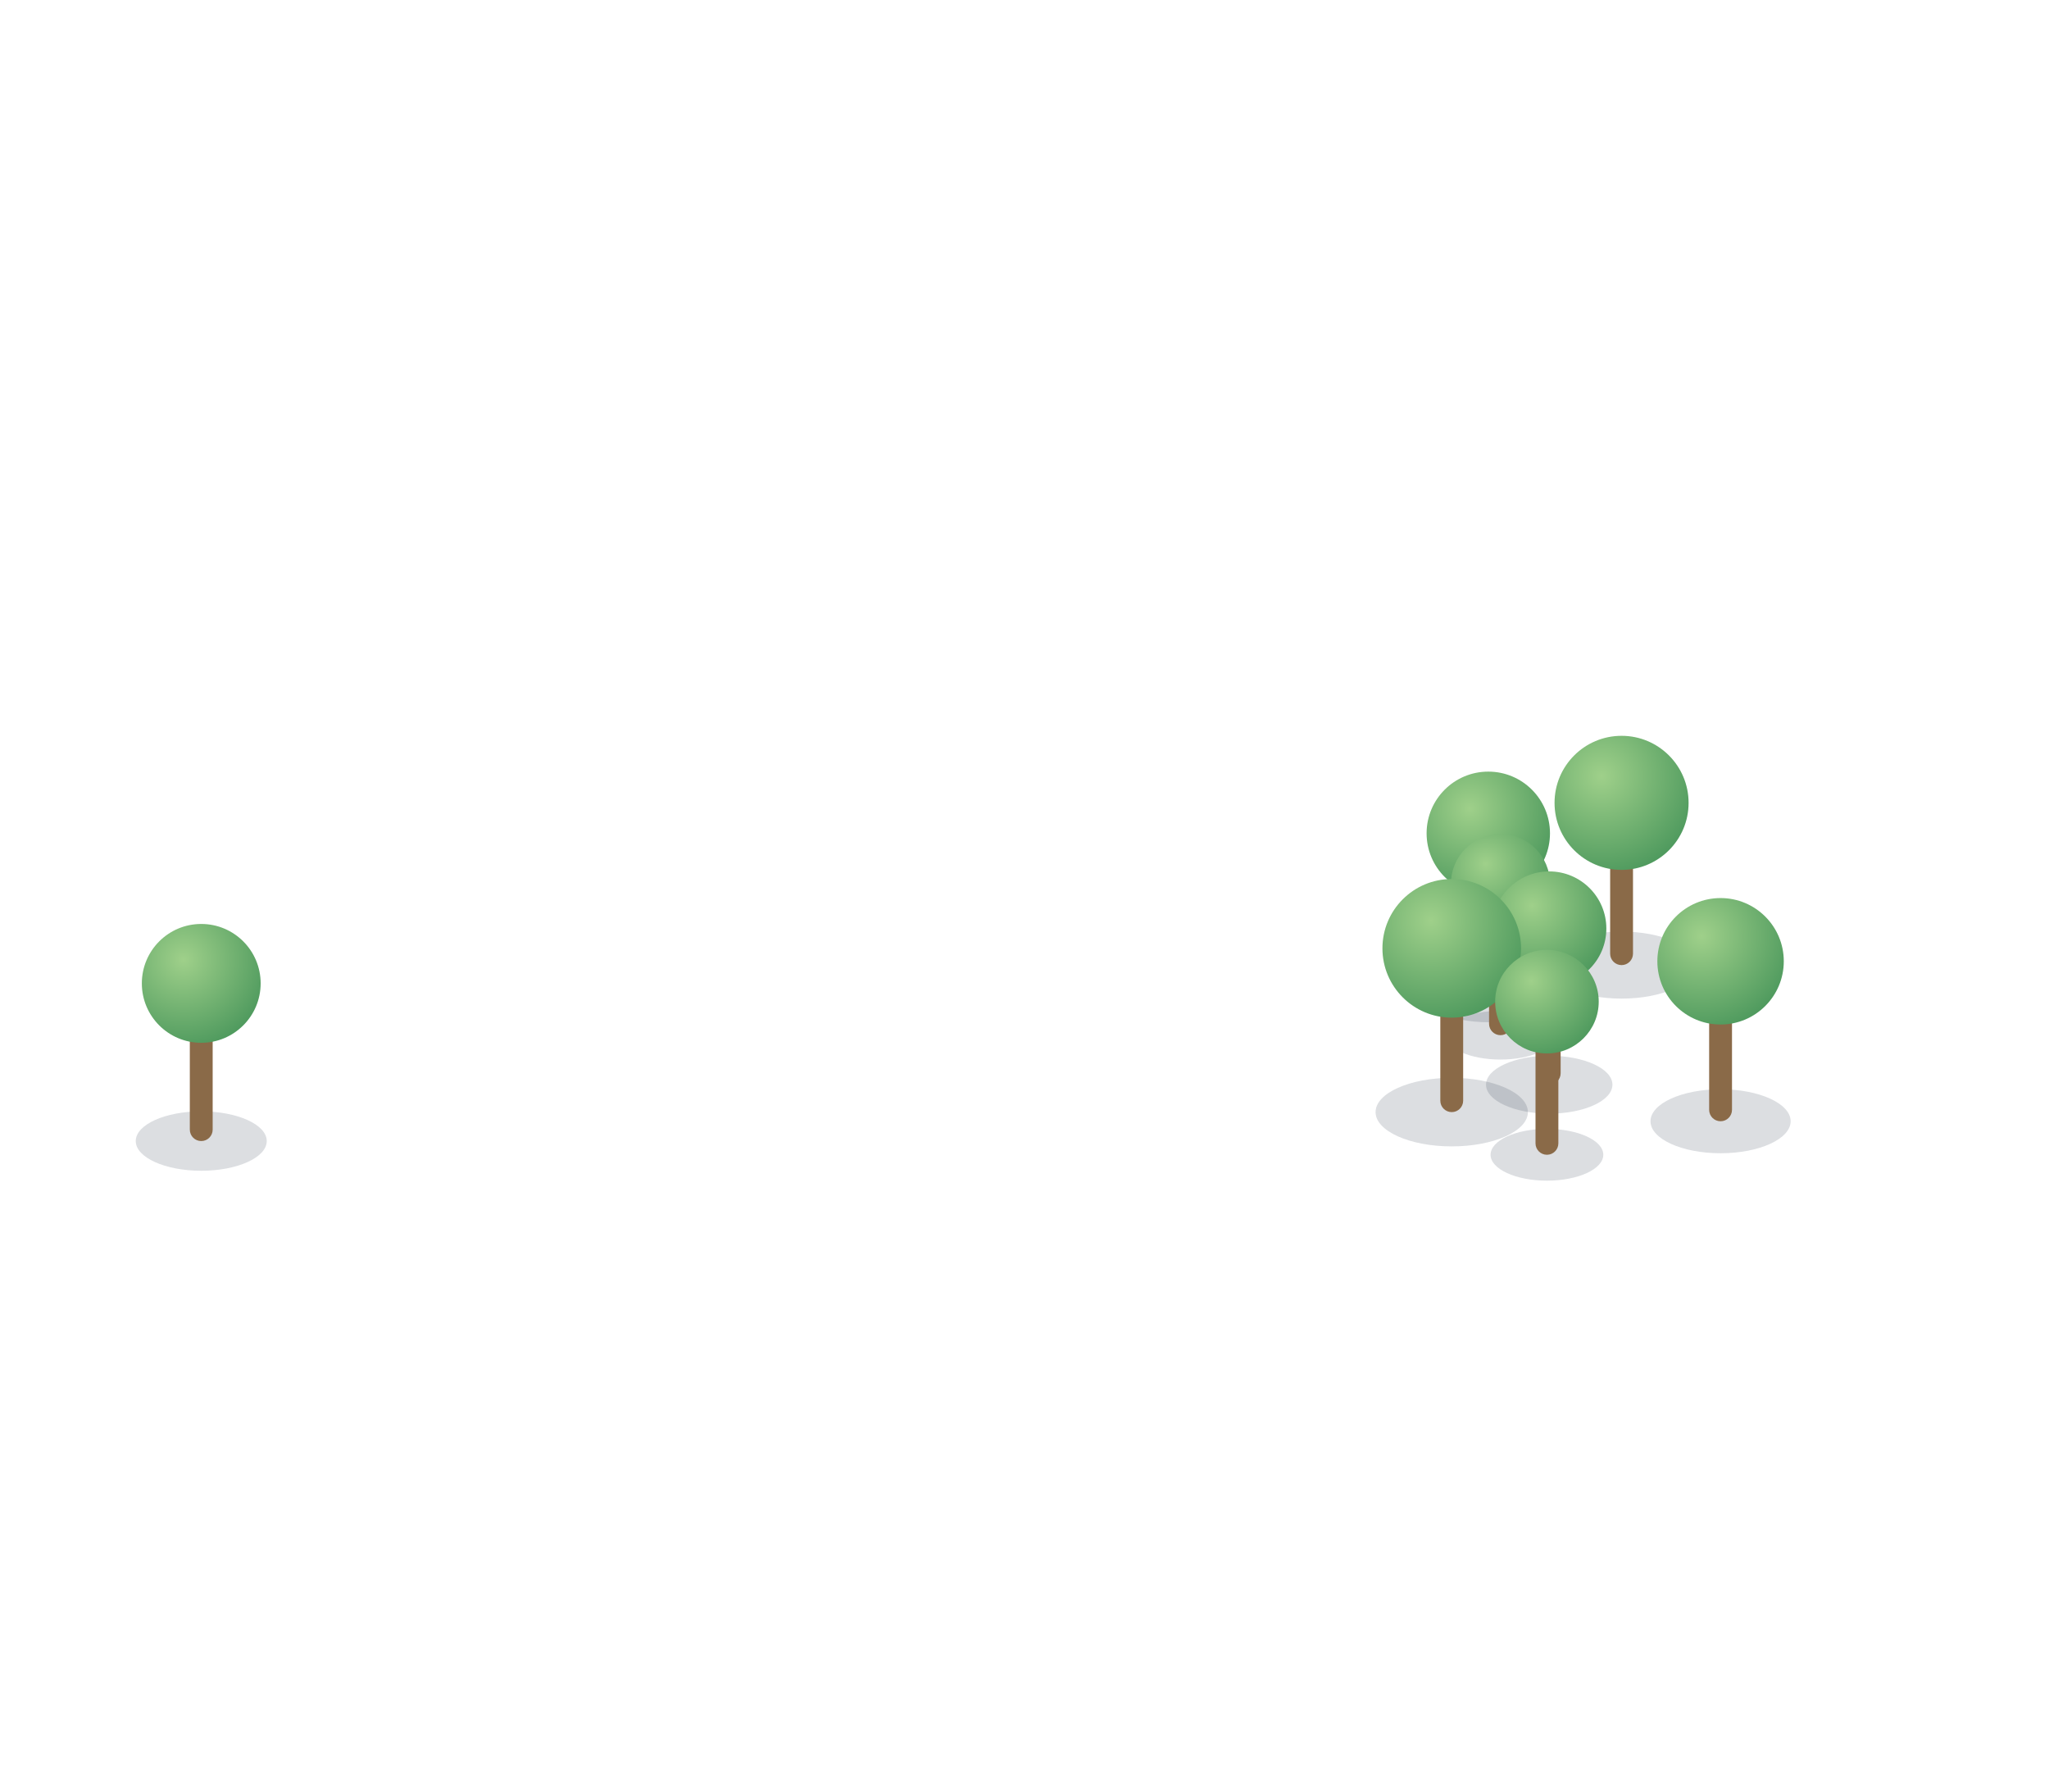
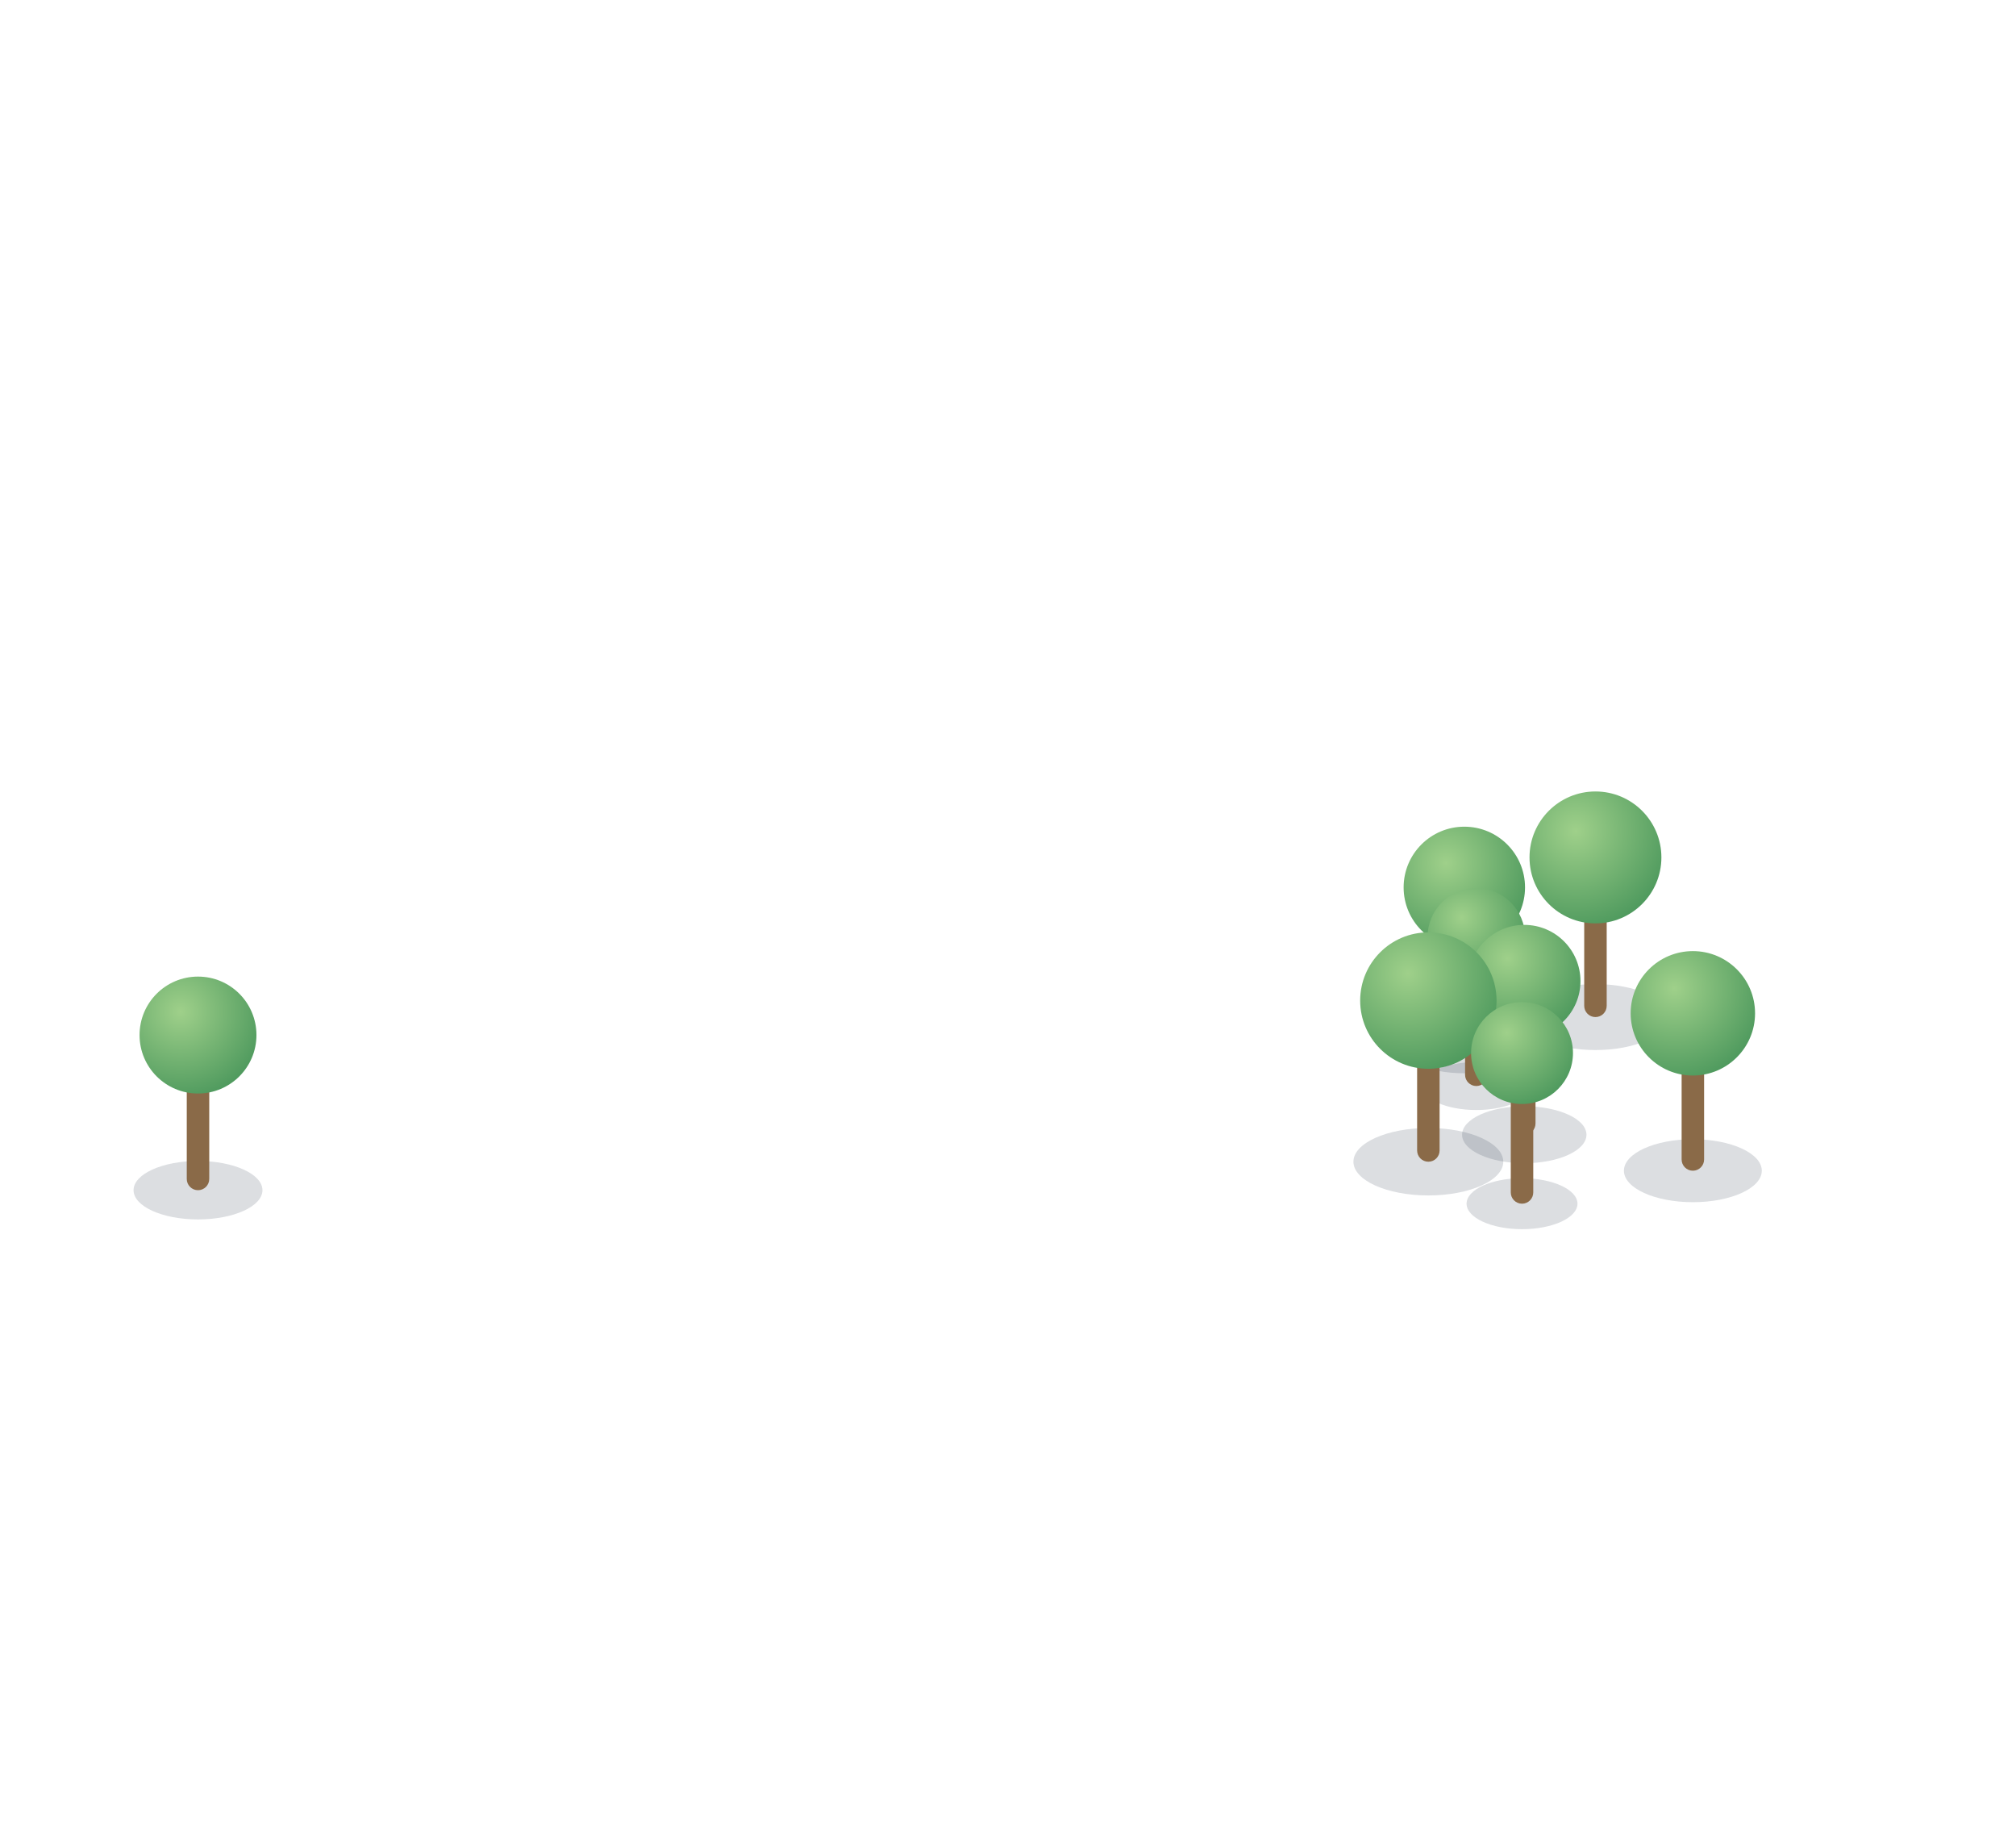
- <svg xmlns="http://www.w3.org/2000/svg" viewBox="-110.4 -160.3 269 235.2" width="538.1" height="470.4">
+ <svg xmlns="http://www.w3.org/2000/svg" viewBox="-110.4 -169.3 269 244.2" width="538.1" height="488.4">
  <defs>
    <radialGradient id="iso-tree" cx="0.35" cy="0.3" r="0.75">
      <stop offset="0" stop-color="#9FD08A" />
      <stop offset="1" stop-color="#4F9A5E" />
    </radialGradient>
  </defs>
  <ellipse cx="102.5" cy="-33.6" rx="9.7" ry="4.4" fill="#1D2B40" opacity="0.16" />
  <rect x="101" y="-53.6" width="3" height="20" rx="1.5" fill="#8A6A48" />
  <circle cx="102.5" cy="-54.9" r="8.8" fill="url(#iso-tree)" />
  <ellipse cx="85" cy="-30.1" rx="8.9" ry="4" fill="#1D2B40" opacity="0.16" />
  <rect x="83.5" y="-50.1" width="3" height="20" rx="1.5" fill="#8A6A48" />
  <circle cx="85" cy="-50.9" r="8.1" fill="url(#iso-tree)" />
  <ellipse cx="86.6" cy="-24.4" rx="7.2" ry="3.2" fill="#1D2B40" opacity="0.16" />
  <rect x="85.1" y="-44.4" width="3" height="20" rx="1.5" fill="#8A6A48" />
  <circle cx="86.6" cy="-44.3" r="6.5" fill="url(#iso-tree)" />
  <ellipse cx="93" cy="-17.9" rx="8.3" ry="3.8" fill="#1D2B40" opacity="0.16" />
  <rect x="91.5" y="-37.9" width="3" height="20" rx="1.5" fill="#8A6A48" />
  <circle cx="93" cy="-38.4" r="7.5" fill="url(#iso-tree)" />
  <ellipse cx="80.2" cy="-14.3" rx="10" ry="4.5" fill="#1D2B40" opacity="0.16" />
  <rect x="78.7" y="-34.3" width="3" height="20" rx="1.5" fill="#8A6A48" />
  <circle cx="80.2" cy="-35.8" r="9.1" fill="url(#iso-tree)" />
  <ellipse cx="115.5" cy="-13.1" rx="9.2" ry="4.2" fill="#1D2B40" opacity="0.16" />
  <rect x="114" y="-33.1" width="3" height="20" rx="1.5" fill="#8A6A48" />
  <circle cx="115.5" cy="-34.1" r="8.3" fill="url(#iso-tree)" />
  <ellipse cx="-84" cy="-10.5" rx="8.6" ry="3.9" fill="#1D2B40" opacity="0.16" />
  <rect x="-85.5" y="-30.5" width="3" height="20" rx="1.5" fill="#8A6A48" />
  <circle cx="-84" cy="-31.2" r="7.8" fill="url(#iso-tree)" />
  <ellipse cx="92.7" cy="-8.7" rx="7.4" ry="3.4" fill="#1D2B40" opacity="0.16" />
  <rect x="91.2" y="-28.7" width="3" height="20" rx="1.5" fill="#8A6A48" />
  <circle cx="92.7" cy="-28.8" r="6.8" fill="url(#iso-tree)" />
</svg>
